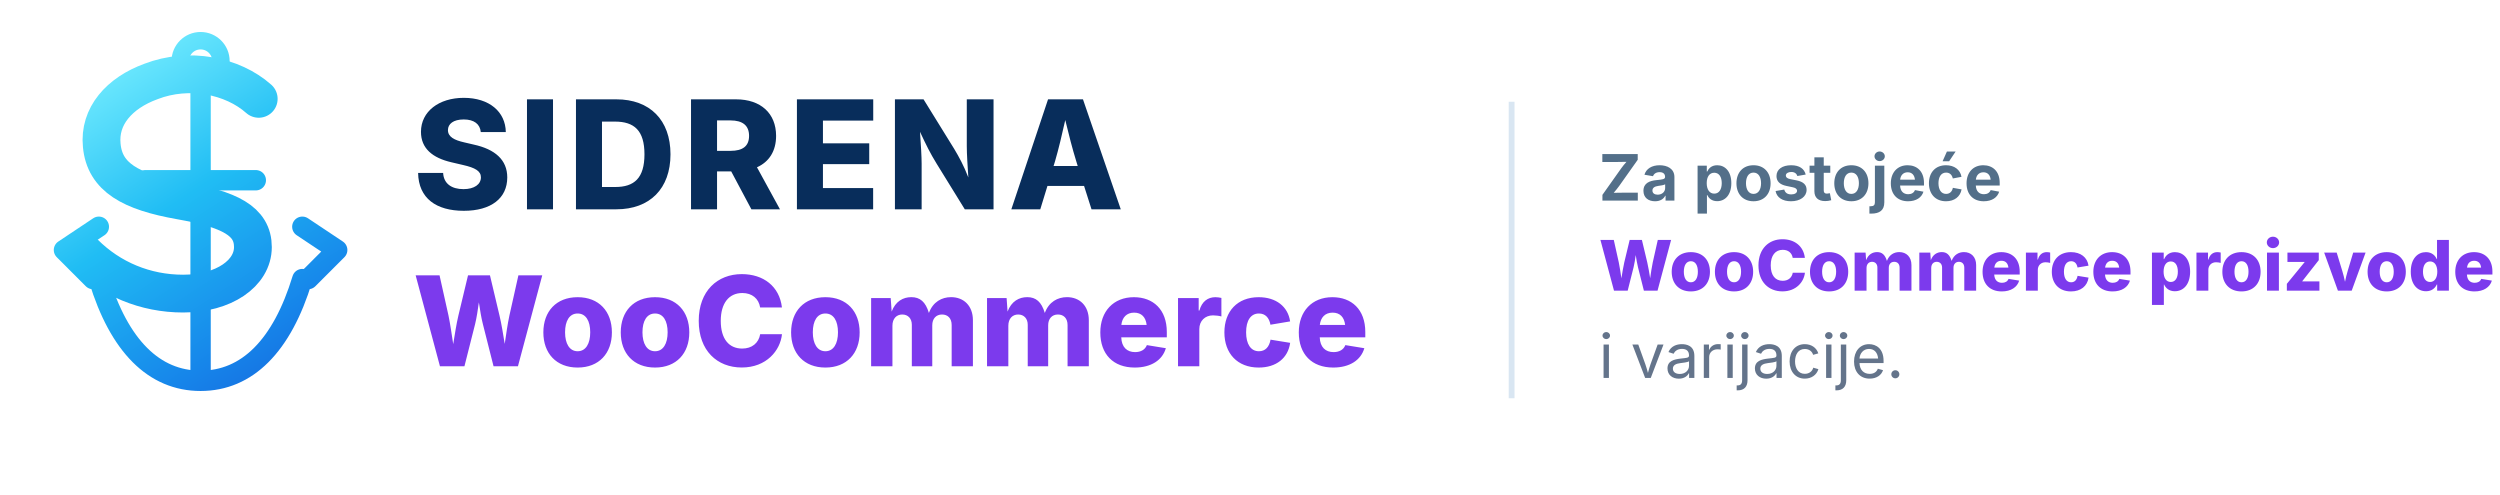
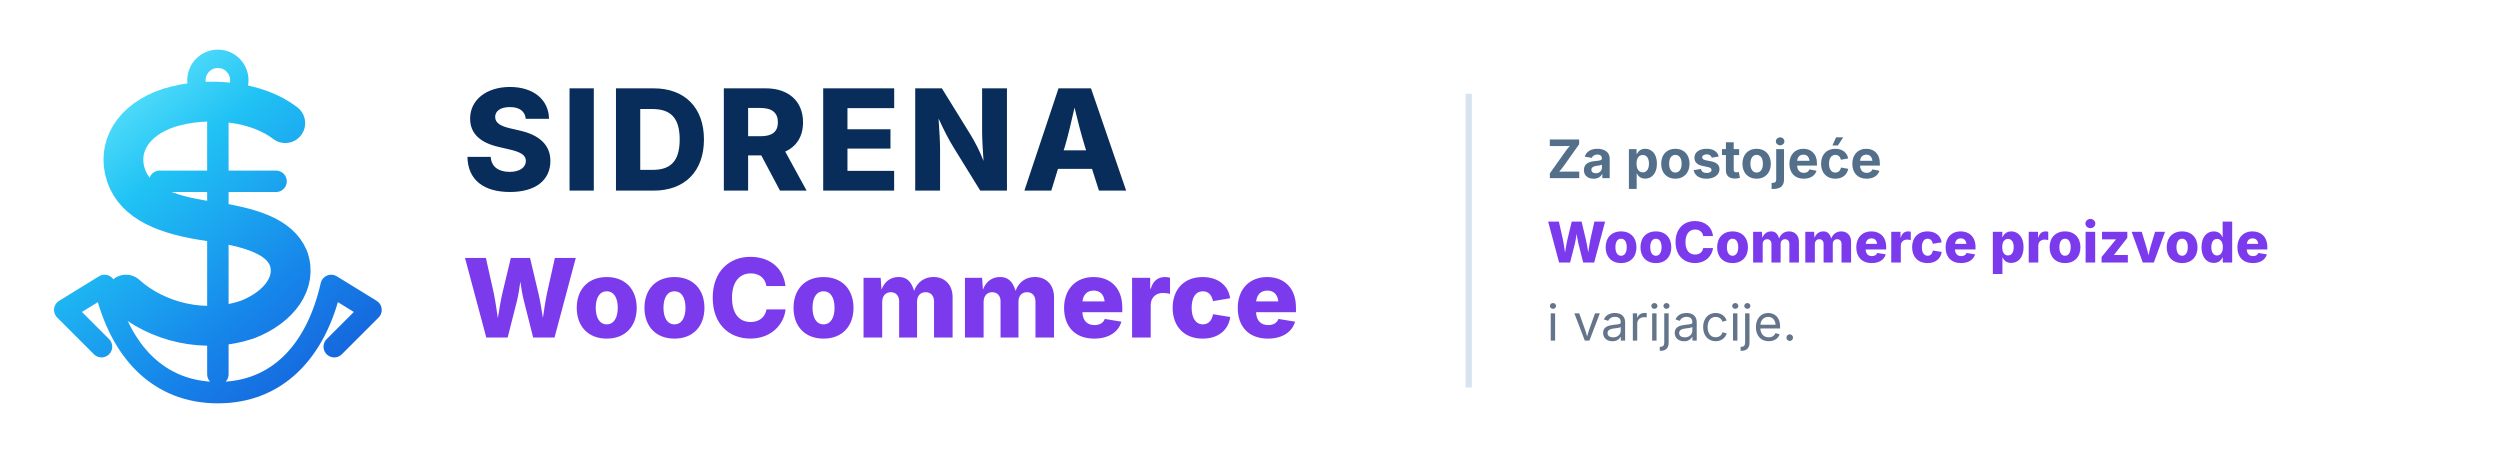
- <svg xmlns="http://www.w3.org/2000/svg" viewBox="0 0 860 170" role="img" aria-labelledby="title desc">
+ <svg xmlns="http://www.w3.org/2000/svg" viewBox="0 0 800 150" role="img" aria-labelledby="t d">
  <defs>
-     <linearGradient id="m" x1="28" y1="12" x2="112" y2="140" gradientUnits="userSpaceOnUse">
-       <stop stop-color="#78efff" />
-       <stop offset=".38" stop-color="#20bdf4" />
-       <stop offset=".72" stop-color="#1685ea" />
-       <stop offset="1" stop-color="#1557d6" />
+     <linearGradient id="sidMark" x1="18" y1="8" x2="112" y2="122" gradientUnits="userSpaceOnUse">
+       <stop stop-color="#78F1FF" />
+       <stop offset=".32" stop-color="#20C2F4" />
+       <stop offset=".68" stop-color="#1685EA" />
+       <stop offset="1" stop-color="#1557D6" />
    </linearGradient>
  </defs>
-   <g transform="translate(7 5)">
-     <path d="M82 29c-9-8-24-11-37-6-11 4-18 12-17 22 1 11 10 16 27 19 17 3 25 7 25 16 0 9-10 16-24 16-13 0-25-5-34-14" fill="none" stroke="url(#m)" stroke-width="13" stroke-linecap="round" />
-     <circle cx="62" cy="16" r="7" fill="none" stroke="url(#m)" stroke-width="6" />
-     <path d="M62 23v83M43 57h38M27 73l-12 8 10 10M97 73l12 8-10 10M27 91c7 23 19 35 35 35s28-12 35-35M62 106v19" fill="none" stroke="url(#m)" stroke-width="7" stroke-linecap="round" stroke-linejoin="round" />
+   <g transform="translate(7 10) scale(.98)">
+     <g fill="none" stroke="url(#sidMark)" stroke-linecap="round" stroke-linejoin="round">
+       <circle cx="64" cy="16" r="7" stroke-width="6" />
+       <path d="M86 30C77 23 61 21 48 25C36 29 31 38 34 47C37 56 47 60 61 62C75 64 84 67 87 74C90 82 84 90 74 94C60 99 44 95 34 86" stroke-width="13" />
+       <path d="M64 24v88M45 49h38M27 83c5 22 18 35 37 35s32-13 37-35M27 83l-13 8 12 12m75-20 13 8-12 12" stroke-width="7" />
+     </g>
  </g>
-   <text x="142" y="72" fill="#082D5B" font-family="Inter,Segoe UI,Arial,sans-serif" font-size="52" font-weight="800" letter-spacing="2">SIDRENA</text>
-   <text x="142" y="126" fill="#7C3AED" font-family="Inter,Segoe UI,Arial,sans-serif" font-size="43" font-weight="800">WooCommerce</text>
-   <line x1="520" y1="35" x2="520" y2="137" stroke="#d9e6f2" stroke-width="2" />
-   <text x="550" y="69" fill="#536f89" font-family="Inter,Segoe UI,Arial,sans-serif" font-size="22" font-weight="700">Za postojeće</text>
-   <text x="550" y="100" fill="#7C3AED" font-family="Inter,Segoe UI,Arial,sans-serif" font-size="24" font-weight="800">WooCommerce proizvode</text>
-   <text x="550" y="130" fill="#64748B" font-family="Inter,Segoe UI,Arial,sans-serif" font-size="21">i varijacije.</text>
+   <text x="148" y="61" fill="#082D5B" font-family="Inter,Segoe UI,Arial,sans-serif" font-size="45" font-weight="800" letter-spacing="2">SIDRENA</text>
+   <text x="148" y="108" fill="#7C3AED" font-family="Inter,Segoe UI,Arial,sans-serif" font-size="35" font-weight="800">WooCommerce</text>
+   <line x1="470" y1="30" x2="470" y2="124" stroke="#D7E4EF" stroke-width="2" />
+   <text x="495" y="57" fill="#536F89" font-family="Inter,Segoe UI,Arial,sans-serif" font-size="17" font-weight="700">Za postojeće</text>
+   <text x="495" y="84" fill="#7C3AED" font-family="Inter,Segoe UI,Arial,sans-serif" font-size="18" font-weight="800">WooCommerce proizvode</text>
+   <text x="495" y="109" fill="#64748B" font-family="Inter,Segoe UI,Arial,sans-serif" font-size="16">i varijacije.</text>
</svg>
